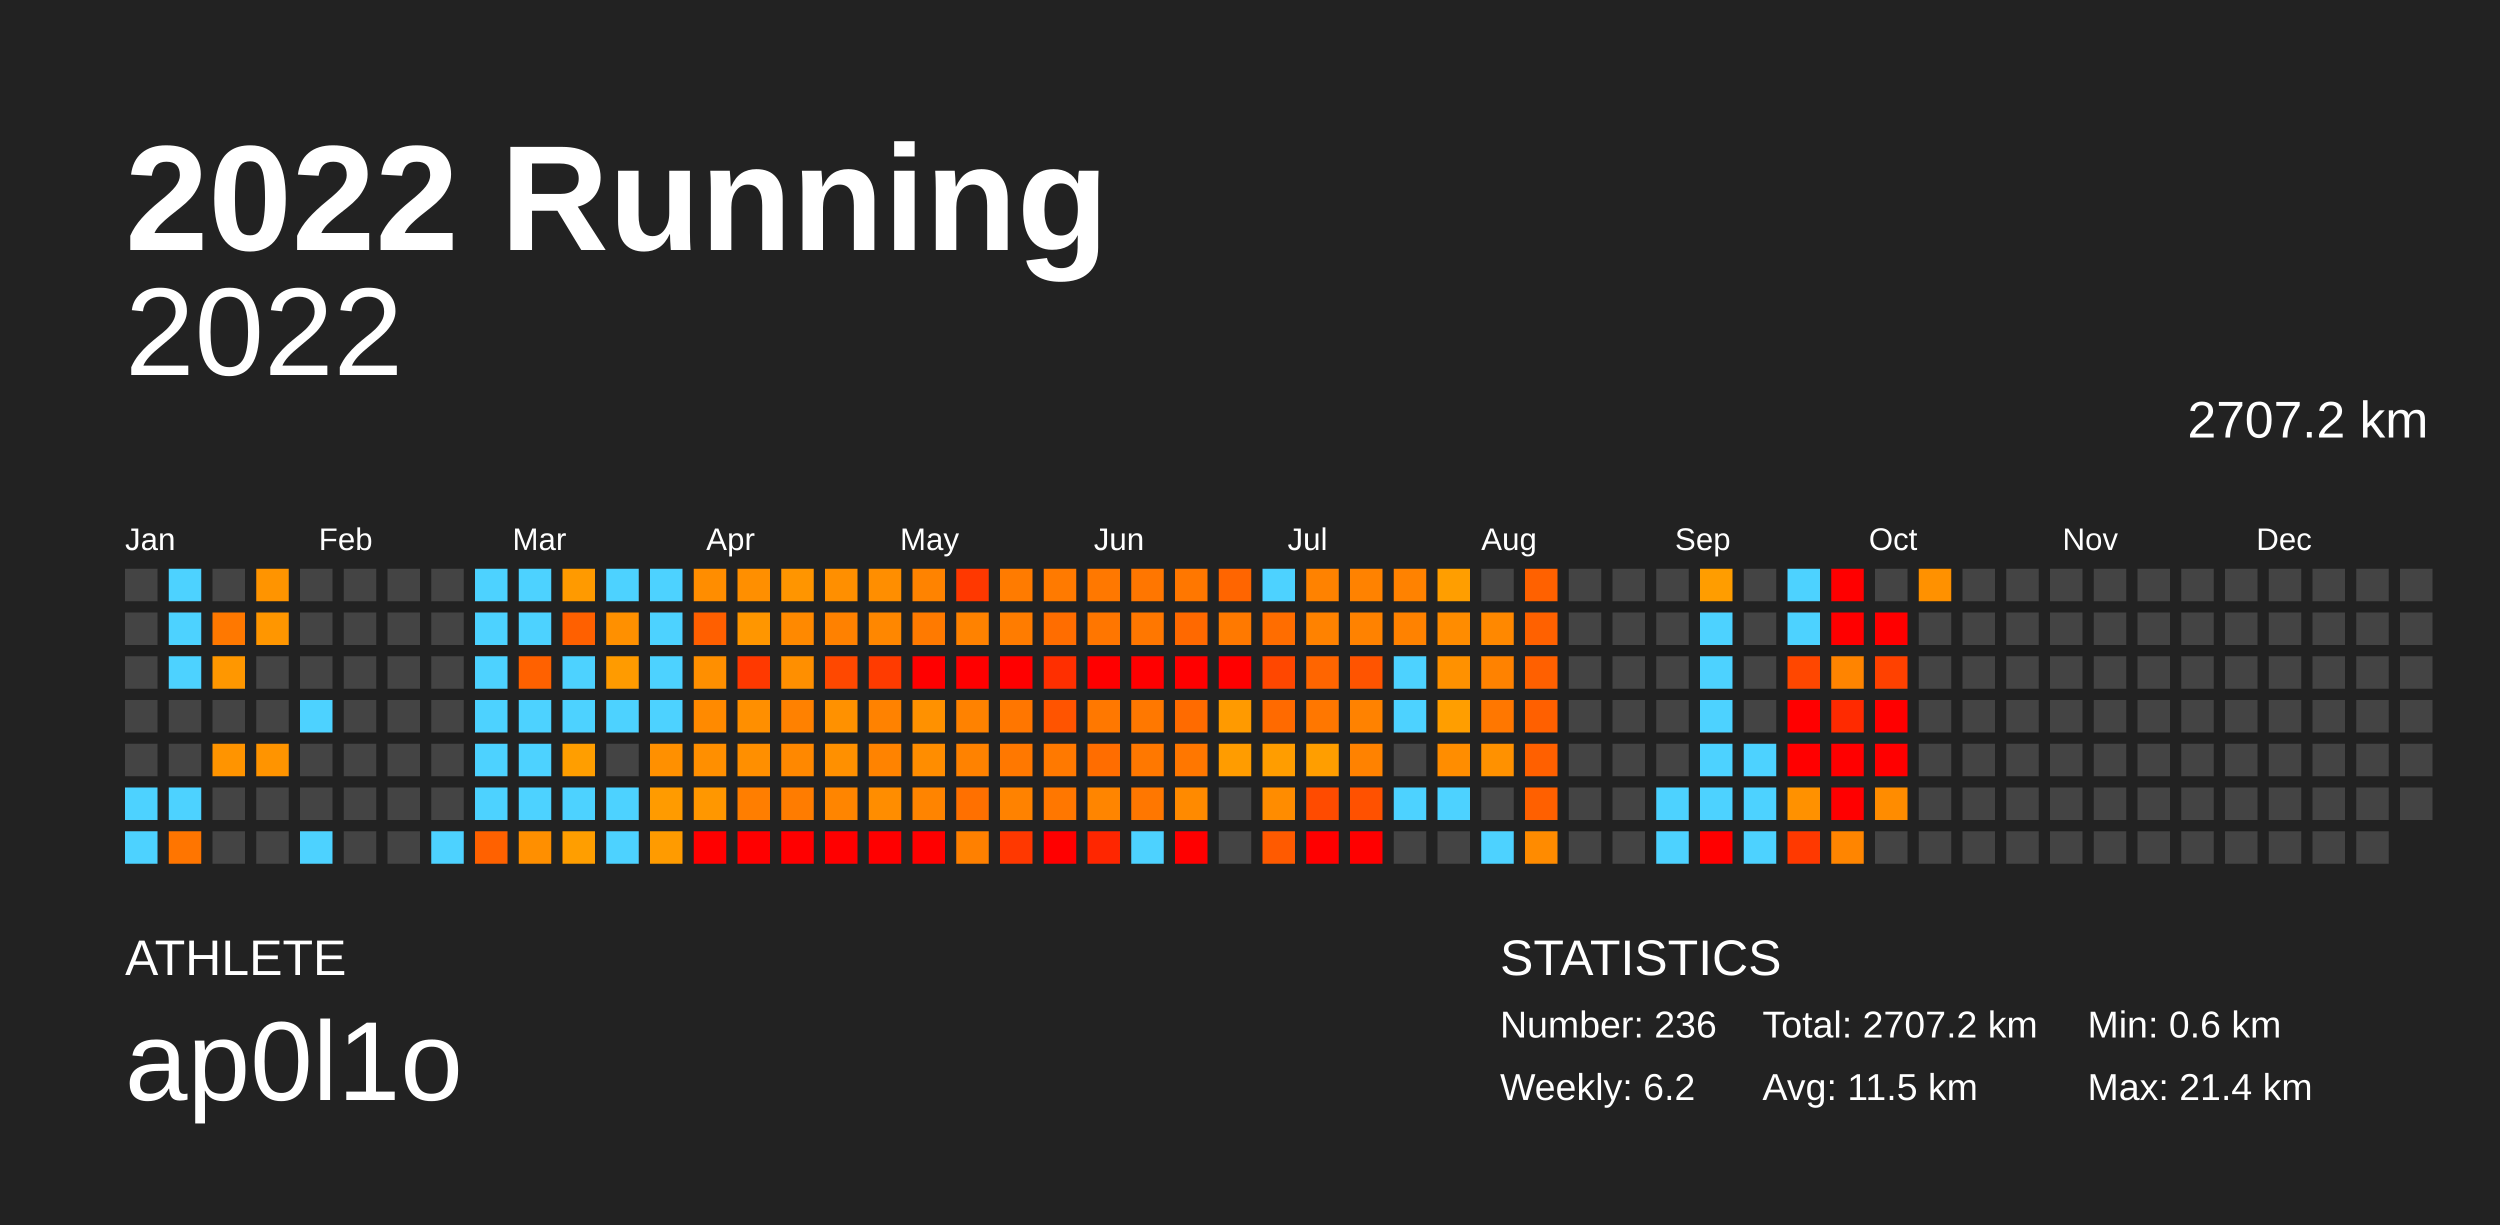
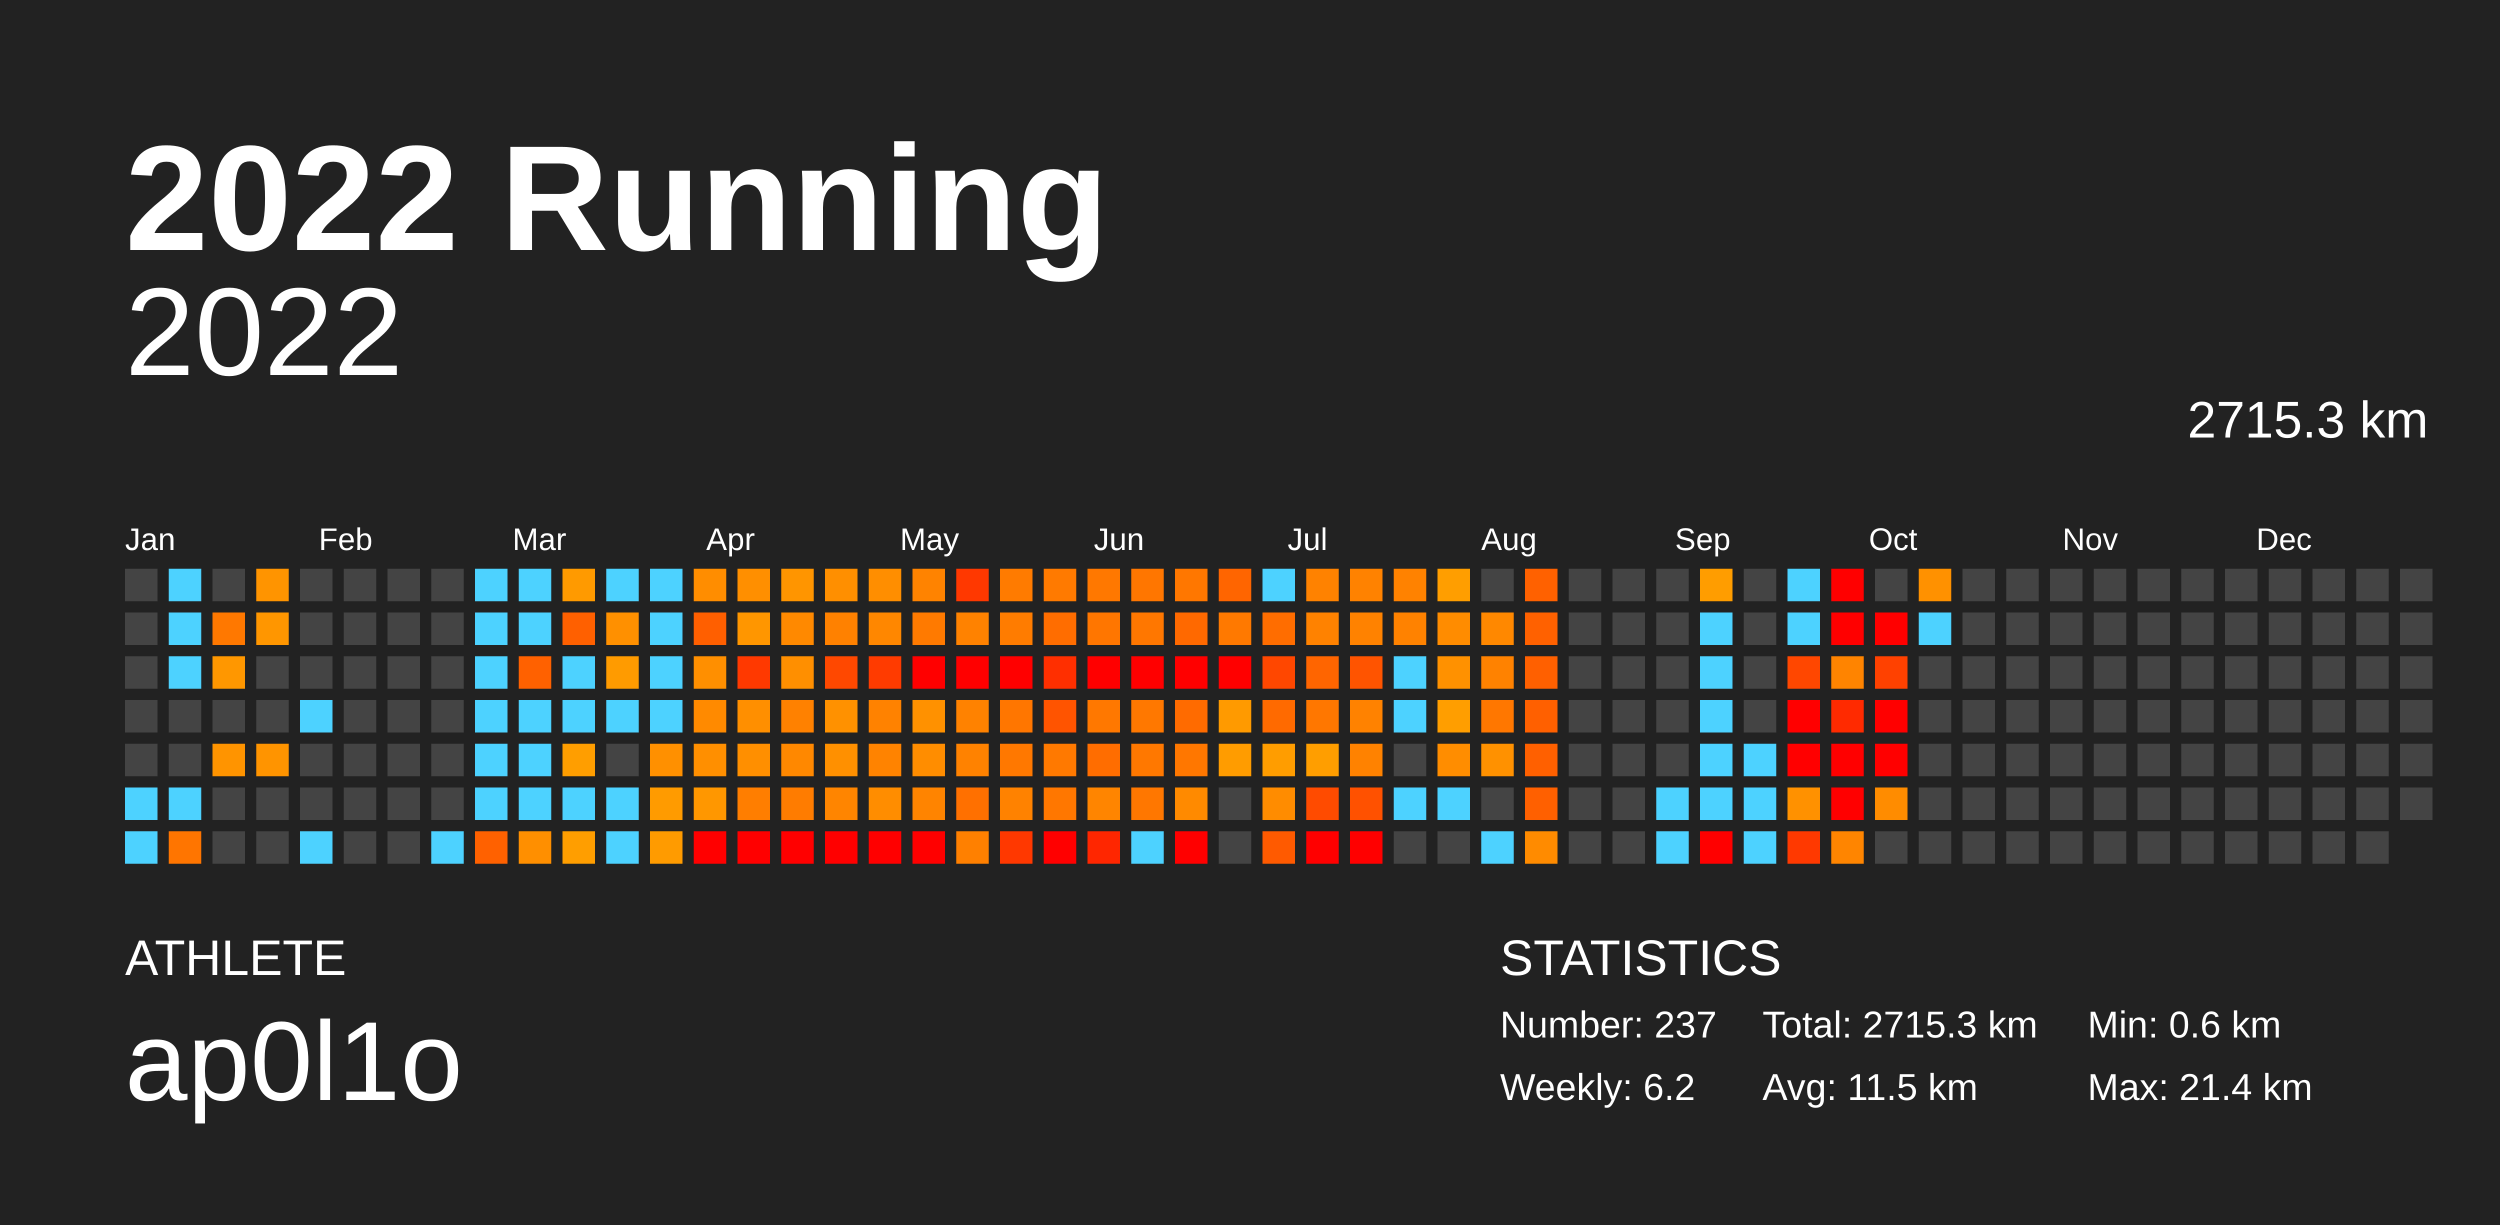
<svg xmlns="http://www.w3.org/2000/svg" baseProfile="full" height="98mm" version="1.1" viewBox="0,0,200,98" width="200mm">
  <defs />
  <rect fill="#222222" height="98" width="200" x="0" y="0" />
  <text fill="#FFFFFF" style="font-size:12px; font-family:Arial; font-weight:bold;" x="10" y="20">2022 Running</text>
  <text fill="#FFFFFF" style="font-size:4px; font-family:Arial" x="10" y="78">ATHLETE</text>
  <text fill="#FFFFFF" style="font-size:9px; font-family:Arial" x="10" y="88">ap0l1o</text>
  <text fill="#FFFFFF" style="font-size:4px; font-family:Arial" x="120" y="78">STATISTICS</text>
-   <text fill="#FFFFFF" style="font-size:3px; font-family:Arial" x="120" y="83">Number: 236</text>
+   <text fill="#FFFFFF" style="font-size:3px; font-family:Arial" x="120" y="83">Number: 237</text>
  <text fill="#FFFFFF" style="font-size:3px; font-family:Arial" x="120" y="88">Weekly: 6.2</text>
-   <text fill="#FFFFFF" style="font-size:3px; font-family:Arial" x="141" y="83">Total: 2707.2 km</text>
+   <text fill="#FFFFFF" style="font-size:3px; font-family:Arial" x="141" y="83">Total: 2715.3 km</text>
  <text fill="#FFFFFF" style="font-size:3px; font-family:Arial" x="141" y="88">Avg: 11.5 km</text>
  <text fill="#FFFFFF" style="font-size:3px; font-family:Arial" x="167" y="83">Min: 0.6 km</text>
  <text fill="#FFFFFF" style="font-size:3px; font-family:Arial" x="167" y="88">Max: 21.4 km</text>
  <text alignment-baseline="hanging" fill="#FFFFFF" style="font-size:10.0px; font-family:Arial;" x="10" y="30">2022</text>
-   <text alignment-baseline="hanging" fill="#FFFFFF" style="font-size:4.125px; font-family:Arial;" x="175" y="35">2707.2 km</text>
+   <text alignment-baseline="hanging" fill="#FFFFFF" style="font-size:4.125px; font-family:Arial;" x="175" y="35">2715.3 km</text>
  <text fill="#FFFFFF" style="font-size:2.5px; font-family:Arial" x="10.0" y="44">Jan</text>
  <text fill="#FFFFFF" style="font-size:2.5px; font-family:Arial" x="25.5" y="44">Feb</text>
  <text fill="#FFFFFF" style="font-size:2.5px; font-family:Arial" x="41.0" y="44">Mar</text>
  <text fill="#FFFFFF" style="font-size:2.5px; font-family:Arial" x="56.5" y="44">Apr</text>
  <text fill="#FFFFFF" style="font-size:2.5px; font-family:Arial" x="72.0" y="44">May</text>
  <text fill="#FFFFFF" style="font-size:2.5px; font-family:Arial" x="87.5" y="44">Jun</text>
  <text fill="#FFFFFF" style="font-size:2.5px; font-family:Arial" x="103.0" y="44">Jul</text>
  <text fill="#FFFFFF" style="font-size:2.5px; font-family:Arial" x="118.5" y="44">Aug</text>
  <text fill="#FFFFFF" style="font-size:2.5px; font-family:Arial" x="134.0" y="44">Sep</text>
  <text fill="#FFFFFF" style="font-size:2.5px; font-family:Arial" x="149.5" y="44">Oct</text>
  <text fill="#FFFFFF" style="font-size:2.5px; font-family:Arial" x="165.0" y="44">Nov</text>
  <text fill="#FFFFFF" style="font-size:2.5px; font-family:Arial" x="180.5" y="44">Dec</text>
  <rect fill="#444444" height="2.6" width="2.6" x="10.0" y="45.5" />
  <rect fill="#444444" height="2.6" width="2.6" x="10.0" y="49.0" />
  <rect fill="#444444" height="2.6" width="2.6" x="10.0" y="52.5" />
  <rect fill="#444444" height="2.6" width="2.6" x="10.0" y="56.0" />
  <rect fill="#444444" height="2.6" width="2.6" x="10.0" y="59.5" />
  <rect fill="#4dd2ff" height="2.6" width="2.6" x="10.0" y="63.0" />
  <rect fill="#4dd2ff" height="2.6" width="2.6" x="10.0" y="66.5" />
  <rect fill="#4dd2ff" height="2.6" width="2.6" x="13.5" y="45.5" />
  <rect fill="#4dd2ff" height="2.6" width="2.6" x="13.5" y="49.0" />
  <rect fill="#4dd2ff" height="2.6" width="2.6" x="13.5" y="52.5" />
  <rect fill="#444444" height="2.6" width="2.6" x="13.5" y="56.0" />
  <rect fill="#444444" height="2.6" width="2.6" x="13.5" y="59.5" />
  <rect fill="#4dd2ff" height="2.6" width="2.6" x="13.5" y="63.0" />
  <rect fill="#ff7500" height="2.6" width="2.6" x="13.5" y="66.5" />
  <rect fill="#444444" height="2.6" width="2.6" x="17.0" y="45.5" />
  <rect fill="#ff7800" height="2.6" width="2.6" x="17.0" y="49.0" />
  <rect fill="#ff9700" height="2.6" width="2.6" x="17.0" y="52.5" />
  <rect fill="#444444" height="2.6" width="2.6" x="17.0" y="56.0" />
  <rect fill="#ff9400" height="2.6" width="2.6" x="17.0" y="59.5" />
  <rect fill="#444444" height="2.6" width="2.6" x="17.0" y="63.0" />
  <rect fill="#444444" height="2.6" width="2.6" x="17.0" y="66.5" />
  <rect fill="#ff9400" height="2.6" width="2.6" x="20.5" y="45.5" />
  <rect fill="#ff9600" height="2.6" width="2.6" x="20.5" y="49.0" />
  <rect fill="#444444" height="2.6" width="2.6" x="20.5" y="52.5" />
  <rect fill="#444444" height="2.6" width="2.6" x="20.5" y="56.0" />
  <rect fill="#ff9400" height="2.6" width="2.6" x="20.5" y="59.5" />
  <rect fill="#444444" height="2.6" width="2.6" x="20.5" y="63.0" />
  <rect fill="#444444" height="2.6" width="2.6" x="20.5" y="66.5" />
  <rect fill="#444444" height="2.6" width="2.6" x="24.0" y="45.5" />
  <rect fill="#444444" height="2.6" width="2.6" x="24.0" y="49.0" />
  <rect fill="#444444" height="2.6" width="2.6" x="24.0" y="52.5" />
  <rect fill="#4dd2ff" height="2.6" width="2.6" x="24.0" y="56.0" />
  <rect fill="#444444" height="2.6" width="2.6" x="24.0" y="59.5" />
  <rect fill="#444444" height="2.6" width="2.6" x="24.0" y="63.0" />
  <rect fill="#4dd2ff" height="2.6" width="2.6" x="24.0" y="66.5" />
  <rect fill="#444444" height="2.6" width="2.6" x="27.5" y="45.5" />
  <rect fill="#444444" height="2.6" width="2.6" x="27.5" y="49.0" />
  <rect fill="#444444" height="2.6" width="2.6" x="27.5" y="52.5" />
  <rect fill="#444444" height="2.6" width="2.6" x="27.5" y="56.0" />
  <rect fill="#444444" height="2.6" width="2.6" x="27.5" y="59.5" />
  <rect fill="#444444" height="2.6" width="2.6" x="27.5" y="63.0" />
  <rect fill="#444444" height="2.6" width="2.6" x="27.5" y="66.5" />
  <rect fill="#444444" height="2.6" width="2.6" x="31.0" y="45.5" />
  <rect fill="#444444" height="2.6" width="2.6" x="31.0" y="49.0" />
  <rect fill="#444444" height="2.6" width="2.6" x="31.0" y="52.5" />
  <rect fill="#444444" height="2.6" width="2.6" x="31.0" y="56.0" />
  <rect fill="#444444" height="2.6" width="2.6" x="31.0" y="59.5" />
  <rect fill="#444444" height="2.6" width="2.6" x="31.0" y="63.0" />
  <rect fill="#444444" height="2.6" width="2.6" x="31.0" y="66.5" />
  <rect fill="#444444" height="2.6" width="2.6" x="34.5" y="45.5" />
  <rect fill="#444444" height="2.6" width="2.6" x="34.5" y="49.0" />
  <rect fill="#444444" height="2.6" width="2.6" x="34.5" y="52.5" />
  <rect fill="#444444" height="2.6" width="2.6" x="34.5" y="56.0" />
  <rect fill="#444444" height="2.6" width="2.6" x="34.5" y="59.5" />
  <rect fill="#444444" height="2.6" width="2.6" x="34.5" y="63.0" />
  <rect fill="#4dd2ff" height="2.6" width="2.6" x="34.5" y="66.5" />
  <rect fill="#4dd2ff" height="2.6" width="2.6" x="38.0" y="45.5" />
  <rect fill="#4dd2ff" height="2.6" width="2.6" x="38.0" y="49.0" />
  <rect fill="#4dd2ff" height="2.6" width="2.6" x="38.0" y="52.5" />
  <rect fill="#4dd2ff" height="2.6" width="2.6" x="38.0" y="56.0" />
  <rect fill="#4dd2ff" height="2.6" width="2.6" x="38.0" y="59.5" />
  <rect fill="#4dd2ff" height="2.6" width="2.6" x="38.0" y="63.0" />
  <rect fill="#ff6100" height="2.6" width="2.6" x="38.0" y="66.5" />
  <rect fill="#4dd2ff" height="2.6" width="2.6" x="41.5" y="45.5" />
  <rect fill="#4dd2ff" height="2.6" width="2.6" x="41.5" y="49.0" />
  <rect fill="#ff6100" height="2.6" width="2.6" x="41.5" y="52.5" />
  <rect fill="#4dd2ff" height="2.6" width="2.6" x="41.5" y="56.0" />
  <rect fill="#4dd2ff" height="2.6" width="2.6" x="41.5" y="59.5" />
  <rect fill="#4dd2ff" height="2.6" width="2.6" x="41.5" y="63.0" />
  <rect fill="#ff8f00" height="2.6" width="2.6" x="41.5" y="66.5" />
  <rect fill="#ff9a00" height="2.6" width="2.6" x="45.0" y="45.5" />
  <rect fill="#ff6000" height="2.6" width="2.6" x="45.0" y="49.0" />
  <rect fill="#4dd2ff" height="2.6" width="2.6" x="45.0" y="52.5" />
  <rect fill="#4dd2ff" height="2.6" width="2.6" x="45.0" y="56.0" />
  <rect fill="#ff9e00" height="2.6" width="2.6" x="45.0" y="59.5" />
  <rect fill="#4dd2ff" height="2.6" width="2.6" x="45.0" y="63.0" />
  <rect fill="#ff9e00" height="2.6" width="2.6" x="45.0" y="66.5" />
  <rect fill="#4dd2ff" height="2.6" width="2.6" x="48.5" y="45.5" />
  <rect fill="#ff9000" height="2.6" width="2.6" x="48.5" y="49.0" />
  <rect fill="#ff9b00" height="2.6" width="2.6" x="48.5" y="52.5" />
  <rect fill="#4dd2ff" height="2.6" width="2.6" x="48.5" y="56.0" />
  <rect fill="#444444" height="2.6" width="2.6" x="48.5" y="59.5" />
  <rect fill="#4dd2ff" height="2.6" width="2.6" x="48.5" y="63.0" />
  <rect fill="#4dd2ff" height="2.6" width="2.6" x="48.5" y="66.5" />
  <rect fill="#4dd2ff" height="2.6" width="2.6" x="52.0" y="45.5" />
  <rect fill="#4dd2ff" height="2.6" width="2.6" x="52.0" y="49.0" />
  <rect fill="#4dd2ff" height="2.6" width="2.6" x="52.0" y="52.5" />
  <rect fill="#4dd2ff" height="2.6" width="2.6" x="52.0" y="56.0" />
  <rect fill="#ff9000" height="2.6" width="2.6" x="52.0" y="59.5" />
  <rect fill="#ff9b00" height="2.6" width="2.6" x="52.0" y="63.0" />
  <rect fill="#ff9b00" height="2.6" width="2.6" x="52.0" y="66.5" />
  <rect fill="#ff8d00" height="2.6" width="2.6" x="55.5" y="45.5" />
  <rect fill="#ff5f00" height="2.6" width="2.6" x="55.5" y="49.0" />
  <rect fill="#ff8f00" height="2.6" width="2.6" x="55.5" y="52.5" />
  <rect fill="#ff8a00" height="2.6" width="2.6" x="55.5" y="56.0" />
  <rect fill="#ff8f00" height="2.6" width="2.6" x="55.5" y="59.5" />
  <rect fill="#ff9700" height="2.6" width="2.6" x="55.5" y="63.0" />
  <rect fill="red" height="2.6" width="2.6" x="55.5" y="66.5" />
  <rect fill="#ff8f00" height="2.6" width="2.6" x="59.0" y="45.5" />
  <rect fill="#ff9600" height="2.6" width="2.6" x="59.0" y="49.0" />
  <rect fill="#ff3900" height="2.6" width="2.6" x="59.0" y="52.5" />
  <rect fill="#ff8f00" height="2.6" width="2.6" x="59.0" y="56.0" />
  <rect fill="#ff8f00" height="2.6" width="2.6" x="59.0" y="59.5" />
  <rect fill="#ff7e00" height="2.6" width="2.6" x="59.0" y="63.0" />
  <rect fill="red" height="2.6" width="2.6" x="59.0" y="66.5" />
  <rect fill="#ff9500" height="2.6" width="2.6" x="62.5" y="45.5" />
  <rect fill="#ff8900" height="2.6" width="2.6" x="62.5" y="49.0" />
  <rect fill="#ff8f00" height="2.6" width="2.6" x="62.5" y="52.5" />
  <rect fill="#ff8100" height="2.6" width="2.6" x="62.5" y="56.0" />
  <rect fill="#ff8800" height="2.6" width="2.6" x="62.5" y="59.5" />
  <rect fill="#ff7c00" height="2.6" width="2.6" x="62.5" y="63.0" />
  <rect fill="red" height="2.6" width="2.6" x="62.5" y="66.5" />
  <rect fill="#ff8f00" height="2.6" width="2.6" x="66.0" y="45.5" />
  <rect fill="#ff8100" height="2.6" width="2.6" x="66.0" y="49.0" />
  <rect fill="#ff4800" height="2.6" width="2.6" x="66.0" y="52.5" />
  <rect fill="#ff9100" height="2.6" width="2.6" x="66.0" y="56.0" />
  <rect fill="#ff9000" height="2.6" width="2.6" x="66.0" y="59.5" />
  <rect fill="#ff8500" height="2.6" width="2.6" x="66.0" y="63.0" />
  <rect fill="red" height="2.6" width="2.6" x="66.0" y="66.5" />
  <rect fill="#ff8e00" height="2.6" width="2.6" x="69.5" y="45.5" />
  <rect fill="#ff8700" height="2.6" width="2.6" x="69.5" y="49.0" />
  <rect fill="#ff3b00" height="2.6" width="2.6" x="69.5" y="52.5" />
  <rect fill="#ff8200" height="2.6" width="2.6" x="69.5" y="56.0" />
  <rect fill="#ff8300" height="2.6" width="2.6" x="69.5" y="59.5" />
  <rect fill="#ff8d00" height="2.6" width="2.6" x="69.5" y="63.0" />
  <rect fill="red" height="2.6" width="2.6" x="69.5" y="66.5" />
  <rect fill="#ff8300" height="2.6" width="2.6" x="73.0" y="45.5" />
  <rect fill="#ff7a00" height="2.6" width="2.6" x="73.0" y="49.0" />
  <rect fill="red" height="2.6" width="2.6" x="73.0" y="52.5" />
  <rect fill="#ff9100" height="2.6" width="2.6" x="73.0" y="56.0" />
  <rect fill="#ff8d00" height="2.6" width="2.6" x="73.0" y="59.5" />
  <rect fill="#ff8400" height="2.6" width="2.6" x="73.0" y="63.0" />
  <rect fill="red" height="2.6" width="2.6" x="73.0" y="66.5" />
  <rect fill="#ff3800" height="2.6" width="2.6" x="76.5" y="45.5" />
  <rect fill="#ff8200" height="2.6" width="2.6" x="76.5" y="49.0" />
  <rect fill="red" height="2.6" width="2.6" x="76.5" y="52.5" />
  <rect fill="#ff8200" height="2.6" width="2.6" x="76.5" y="56.0" />
  <rect fill="#ff8200" height="2.6" width="2.6" x="76.5" y="59.5" />
  <rect fill="#ff7000" height="2.6" width="2.6" x="76.5" y="63.0" />
  <rect fill="#ff8000" height="2.6" width="2.6" x="76.5" y="66.5" />
  <rect fill="#ff7b00" height="2.6" width="2.6" x="80.0" y="45.5" />
  <rect fill="#ff7c00" height="2.6" width="2.6" x="80.0" y="49.0" />
  <rect fill="red" height="2.6" width="2.6" x="80.0" y="52.5" />
  <rect fill="#ff7600" height="2.6" width="2.6" x="80.0" y="56.0" />
  <rect fill="#ff7800" height="2.6" width="2.6" x="80.0" y="59.5" />
  <rect fill="#ff8200" height="2.6" width="2.6" x="80.0" y="63.0" />
  <rect fill="#ff3800" height="2.6" width="2.6" x="80.0" y="66.5" />
  <rect fill="#ff7a00" height="2.6" width="2.6" x="83.5" y="45.5" />
  <rect fill="#ff6d00" height="2.6" width="2.6" x="83.5" y="49.0" />
  <rect fill="#ff2f00" height="2.6" width="2.6" x="83.5" y="52.5" />
  <rect fill="#ff5400" height="2.6" width="2.6" x="83.5" y="56.0" />
  <rect fill="#ff7900" height="2.6" width="2.6" x="83.5" y="59.5" />
  <rect fill="#ff7700" height="2.6" width="2.6" x="83.5" y="63.0" />
  <rect fill="red" height="2.6" width="2.6" x="83.5" y="66.5" />
  <rect fill="#ff7800" height="2.6" width="2.6" x="87.0" y="45.5" />
  <rect fill="#ff7600" height="2.6" width="2.6" x="87.0" y="49.0" />
  <rect fill="red" height="2.6" width="2.6" x="87.0" y="52.5" />
  <rect fill="#ff7800" height="2.6" width="2.6" x="87.0" y="56.0" />
  <rect fill="#ff6d00" height="2.6" width="2.6" x="87.0" y="59.5" />
  <rect fill="#ff8500" height="2.6" width="2.6" x="87.0" y="63.0" />
  <rect fill="#ff2600" height="2.6" width="2.6" x="87.0" y="66.5" />
  <rect fill="#ff7600" height="2.6" width="2.6" x="90.5" y="45.5" />
  <rect fill="#ff7700" height="2.6" width="2.6" x="90.5" y="49.0" />
  <rect fill="red" height="2.6" width="2.6" x="90.5" y="52.5" />
  <rect fill="#ff7800" height="2.6" width="2.6" x="90.5" y="56.0" />
  <rect fill="#ff7800" height="2.6" width="2.6" x="90.5" y="59.5" />
  <rect fill="#ff7700" height="2.6" width="2.6" x="90.5" y="63.0" />
  <rect fill="#4dd2ff" height="2.6" width="2.6" x="90.5" y="66.5" />
  <rect fill="#ff7700" height="2.6" width="2.6" x="94.0" y="45.5" />
  <rect fill="#ff6900" height="2.6" width="2.6" x="94.0" y="49.0" />
  <rect fill="red" height="2.6" width="2.6" x="94.0" y="52.5" />
  <rect fill="#ff6b00" height="2.6" width="2.6" x="94.0" y="56.0" />
  <rect fill="#ff7700" height="2.6" width="2.6" x="94.0" y="59.5" />
  <rect fill="#ff8a00" height="2.6" width="2.6" x="94.0" y="63.0" />
  <rect fill="red" height="2.6" width="2.6" x="94.0" y="66.5" />
  <rect fill="#ff6500" height="2.6" width="2.6" x="97.5" y="45.5" />
  <rect fill="#ff7900" height="2.6" width="2.6" x="97.5" y="49.0" />
  <rect fill="red" height="2.6" width="2.6" x="97.5" y="52.5" />
  <rect fill="#ff9a00" height="2.6" width="2.6" x="97.5" y="56.0" />
  <rect fill="#ff9c00" height="2.6" width="2.6" x="97.5" y="59.5" />
  <rect fill="#444444" height="2.6" width="2.6" x="97.5" y="63.0" />
  <rect fill="#444444" height="2.6" width="2.6" x="97.5" y="66.5" />
  <rect fill="#4dd2ff" height="2.6" width="2.6" x="101.0" y="45.5" />
  <rect fill="#ff6d00" height="2.6" width="2.6" x="101.0" y="49.0" />
  <rect fill="#ff4700" height="2.6" width="2.6" x="101.0" y="52.5" />
  <rect fill="#ff6a00" height="2.6" width="2.6" x="101.0" y="56.0" />
  <rect fill="#ff9d00" height="2.6" width="2.6" x="101.0" y="59.5" />
  <rect fill="#ff8c00" height="2.6" width="2.6" x="101.0" y="63.0" />
  <rect fill="#ff5a00" height="2.6" width="2.6" x="101.0" y="66.5" />
  <rect fill="#ff8200" height="2.6" width="2.6" x="104.5" y="45.5" />
  <rect fill="#ff8200" height="2.6" width="2.6" x="104.5" y="49.0" />
  <rect fill="#ff6500" height="2.6" width="2.6" x="104.5" y="52.5" />
  <rect fill="#ff7700" height="2.6" width="2.6" x="104.5" y="56.0" />
  <rect fill="#ff9e00" height="2.6" width="2.6" x="104.5" y="59.5" />
  <rect fill="#ff4b00" height="2.6" width="2.6" x="104.5" y="63.0" />
  <rect fill="red" height="2.6" width="2.6" x="104.5" y="66.5" />
  <rect fill="#ff8200" height="2.6" width="2.6" x="108.0" y="45.5" />
  <rect fill="#ff8200" height="2.6" width="2.6" x="108.0" y="49.0" />
  <rect fill="#ff5400" height="2.6" width="2.6" x="108.0" y="52.5" />
  <rect fill="#ff8200" height="2.6" width="2.6" x="108.0" y="56.0" />
  <rect fill="#ff8200" height="2.6" width="2.6" x="108.0" y="59.5" />
  <rect fill="#ff5100" height="2.6" width="2.6" x="108.0" y="63.0" />
  <rect fill="red" height="2.6" width="2.6" x="108.0" y="66.5" />
  <rect fill="#ff8200" height="2.6" width="2.6" x="111.5" y="45.5" />
  <rect fill="#ff8200" height="2.6" width="2.6" x="111.5" y="49.0" />
  <rect fill="#4dd2ff" height="2.6" width="2.6" x="111.5" y="52.5" />
  <rect fill="#4dd2ff" height="2.6" width="2.6" x="111.5" y="56.0" />
  <rect fill="#444444" height="2.6" width="2.6" x="111.5" y="59.5" />
  <rect fill="#4dd2ff" height="2.6" width="2.6" x="111.5" y="63.0" />
  <rect fill="#444444" height="2.6" width="2.6" x="111.5" y="66.5" />
  <rect fill="#ff9e00" height="2.6" width="2.6" x="115.0" y="45.5" />
  <rect fill="#ff8c00" height="2.6" width="2.6" x="115.0" y="49.0" />
  <rect fill="#ff9100" height="2.6" width="2.6" x="115.0" y="52.5" />
  <rect fill="#ff9e00" height="2.6" width="2.6" x="115.0" y="56.0" />
  <rect fill="#ff8d00" height="2.6" width="2.6" x="115.0" y="59.5" />
  <rect fill="#4dd2ff" height="2.6" width="2.6" x="115.0" y="63.0" />
  <rect fill="#444444" height="2.6" width="2.6" x="115.0" y="66.5" />
  <rect fill="#444444" height="2.6" width="2.6" x="118.5" y="45.5" />
  <rect fill="#ff8800" height="2.6" width="2.6" x="118.5" y="49.0" />
  <rect fill="#ff8200" height="2.6" width="2.6" x="118.5" y="52.5" />
  <rect fill="#ff7700" height="2.6" width="2.6" x="118.5" y="56.0" />
  <rect fill="#ff9100" height="2.6" width="2.6" x="118.5" y="59.5" />
  <rect fill="#444444" height="2.6" width="2.6" x="118.5" y="63.0" />
  <rect fill="#4dd2ff" height="2.6" width="2.6" x="118.5" y="66.5" />
  <rect fill="#ff6100" height="2.6" width="2.6" x="122.0" y="45.5" />
  <rect fill="#ff6100" height="2.6" width="2.6" x="122.0" y="49.0" />
  <rect fill="#ff6000" height="2.6" width="2.6" x="122.0" y="52.5" />
  <rect fill="#ff6000" height="2.6" width="2.6" x="122.0" y="56.0" />
  <rect fill="#ff6000" height="2.6" width="2.6" x="122.0" y="59.5" />
  <rect fill="#ff6000" height="2.6" width="2.6" x="122.0" y="63.0" />
  <rect fill="#ff8b00" height="2.6" width="2.6" x="122.0" y="66.5" />
  <rect fill="#444444" height="2.6" width="2.6" x="125.5" y="45.5" />
  <rect fill="#444444" height="2.6" width="2.6" x="125.5" y="49.0" />
  <rect fill="#444444" height="2.6" width="2.6" x="125.5" y="52.5" />
  <rect fill="#444444" height="2.6" width="2.6" x="125.5" y="56.0" />
  <rect fill="#444444" height="2.6" width="2.6" x="125.5" y="59.5" />
  <rect fill="#444444" height="2.6" width="2.6" x="125.5" y="63.0" />
  <rect fill="#444444" height="2.6" width="2.6" x="125.5" y="66.5" />
  <rect fill="#444444" height="2.6" width="2.6" x="129.0" y="45.5" />
  <rect fill="#444444" height="2.6" width="2.6" x="129.0" y="49.0" />
  <rect fill="#444444" height="2.6" width="2.6" x="129.0" y="52.5" />
  <rect fill="#444444" height="2.6" width="2.6" x="129.0" y="56.0" />
  <rect fill="#444444" height="2.6" width="2.6" x="129.0" y="59.5" />
  <rect fill="#444444" height="2.6" width="2.6" x="129.0" y="63.0" />
  <rect fill="#444444" height="2.6" width="2.6" x="129.0" y="66.5" />
  <rect fill="#444444" height="2.6" width="2.6" x="132.5" y="45.5" />
  <rect fill="#444444" height="2.6" width="2.6" x="132.5" y="49.0" />
  <rect fill="#444444" height="2.6" width="2.6" x="132.5" y="52.5" />
  <rect fill="#444444" height="2.6" width="2.6" x="132.5" y="56.0" />
  <rect fill="#444444" height="2.6" width="2.6" x="132.5" y="59.5" />
  <rect fill="#4dd2ff" height="2.6" width="2.6" x="132.5" y="63.0" />
  <rect fill="#4dd2ff" height="2.6" width="2.6" x="132.5" y="66.5" />
  <rect fill="#ff9d00" height="2.6" width="2.6" x="136.0" y="45.5" />
  <rect fill="#4dd2ff" height="2.6" width="2.6" x="136.0" y="49.0" />
  <rect fill="#4dd2ff" height="2.6" width="2.6" x="136.0" y="52.5" />
  <rect fill="#4dd2ff" height="2.6" width="2.6" x="136.0" y="56.0" />
  <rect fill="#4dd2ff" height="2.6" width="2.6" x="136.0" y="59.5" />
  <rect fill="#4dd2ff" height="2.6" width="2.6" x="136.0" y="63.0" />
  <rect fill="red" height="2.6" width="2.6" x="136.0" y="66.5" />
  <rect fill="#444444" height="2.6" width="2.6" x="139.5" y="45.5" />
  <rect fill="#444444" height="2.6" width="2.6" x="139.5" y="49.0" />
  <rect fill="#444444" height="2.6" width="2.6" x="139.5" y="52.5" />
  <rect fill="#444444" height="2.6" width="2.6" x="139.5" y="56.0" />
  <rect fill="#4dd2ff" height="2.6" width="2.6" x="139.5" y="59.5" />
  <rect fill="#4dd2ff" height="2.6" width="2.6" x="139.5" y="63.0" />
  <rect fill="#4dd2ff" height="2.6" width="2.6" x="139.5" y="66.5" />
  <rect fill="#4dd2ff" height="2.6" width="2.6" x="143.0" y="45.5" />
  <rect fill="#4dd2ff" height="2.6" width="2.6" x="143.0" y="49.0" />
  <rect fill="#ff4700" height="2.6" width="2.6" x="143.0" y="52.5" />
  <rect fill="red" height="2.6" width="2.6" x="143.0" y="56.0" />
  <rect fill="red" height="2.6" width="2.6" x="143.0" y="59.5" />
  <rect fill="#ff9100" height="2.6" width="2.6" x="143.0" y="63.0" />
  <rect fill="#ff3900" height="2.6" width="2.6" x="143.0" y="66.5" />
  <rect fill="red" height="2.6" width="2.6" x="146.5" y="45.5" />
  <rect fill="red" height="2.6" width="2.6" x="146.5" y="49.0" />
  <rect fill="#ff8400" height="2.6" width="2.6" x="146.5" y="52.5" />
  <rect fill="#ff2a00" height="2.6" width="2.6" x="146.5" y="56.0" />
  <rect fill="red" height="2.6" width="2.6" x="146.5" y="59.5" />
  <rect fill="red" height="2.6" width="2.6" x="146.5" y="63.0" />
  <rect fill="#ff8500" height="2.6" width="2.6" x="146.5" y="66.5" />
  <rect fill="#444444" height="2.6" width="2.6" x="150.0" y="45.5" />
  <rect fill="red" height="2.6" width="2.6" x="150.0" y="49.0" />
  <rect fill="#ff4100" height="2.6" width="2.6" x="150.0" y="52.5" />
  <rect fill="red" height="2.6" width="2.6" x="150.0" y="56.0" />
  <rect fill="red" height="2.6" width="2.6" x="150.0" y="59.5" />
  <rect fill="#ff8c00" height="2.6" width="2.6" x="150.0" y="63.0" />
  <rect fill="#444444" height="2.6" width="2.6" x="150.0" y="66.5" />
  <rect fill="#ff9100" height="2.6" width="2.6" x="153.5" y="45.5" />
-   <rect fill="#444444" height="2.6" width="2.6" x="153.5" y="49.0" />
+   <rect fill="#4dd2ff" height="2.6" width="2.6" x="153.5" y="49.0" />
  <rect fill="#444444" height="2.6" width="2.6" x="153.5" y="52.5" />
  <rect fill="#444444" height="2.6" width="2.6" x="153.5" y="56.0" />
  <rect fill="#444444" height="2.6" width="2.6" x="153.5" y="59.5" />
  <rect fill="#444444" height="2.6" width="2.6" x="153.5" y="63.0" />
  <rect fill="#444444" height="2.6" width="2.6" x="153.5" y="66.5" />
  <rect fill="#444444" height="2.6" width="2.6" x="157.0" y="45.5" />
  <rect fill="#444444" height="2.6" width="2.6" x="157.0" y="49.0" />
  <rect fill="#444444" height="2.6" width="2.6" x="157.0" y="52.5" />
  <rect fill="#444444" height="2.6" width="2.6" x="157.0" y="56.0" />
  <rect fill="#444444" height="2.6" width="2.6" x="157.0" y="59.5" />
  <rect fill="#444444" height="2.6" width="2.6" x="157.0" y="63.0" />
  <rect fill="#444444" height="2.6" width="2.6" x="157.0" y="66.5" />
  <rect fill="#444444" height="2.6" width="2.6" x="160.5" y="45.5" />
  <rect fill="#444444" height="2.6" width="2.6" x="160.5" y="49.0" />
  <rect fill="#444444" height="2.6" width="2.6" x="160.5" y="52.5" />
  <rect fill="#444444" height="2.6" width="2.6" x="160.5" y="56.0" />
  <rect fill="#444444" height="2.6" width="2.6" x="160.5" y="59.5" />
  <rect fill="#444444" height="2.6" width="2.6" x="160.5" y="63.0" />
  <rect fill="#444444" height="2.6" width="2.6" x="160.5" y="66.5" />
  <rect fill="#444444" height="2.6" width="2.6" x="164.0" y="45.5" />
  <rect fill="#444444" height="2.6" width="2.6" x="164.0" y="49.0" />
  <rect fill="#444444" height="2.6" width="2.6" x="164.0" y="52.5" />
  <rect fill="#444444" height="2.6" width="2.6" x="164.0" y="56.0" />
  <rect fill="#444444" height="2.6" width="2.6" x="164.0" y="59.5" />
  <rect fill="#444444" height="2.6" width="2.6" x="164.0" y="63.0" />
  <rect fill="#444444" height="2.6" width="2.6" x="164.0" y="66.5" />
  <rect fill="#444444" height="2.6" width="2.6" x="167.5" y="45.5" />
  <rect fill="#444444" height="2.6" width="2.6" x="167.5" y="49.0" />
  <rect fill="#444444" height="2.6" width="2.6" x="167.5" y="52.5" />
  <rect fill="#444444" height="2.6" width="2.6" x="167.5" y="56.0" />
  <rect fill="#444444" height="2.6" width="2.6" x="167.5" y="59.5" />
  <rect fill="#444444" height="2.6" width="2.6" x="167.5" y="63.0" />
  <rect fill="#444444" height="2.6" width="2.6" x="167.5" y="66.5" />
  <rect fill="#444444" height="2.6" width="2.6" x="171.0" y="45.5" />
  <rect fill="#444444" height="2.6" width="2.6" x="171.0" y="49.0" />
  <rect fill="#444444" height="2.6" width="2.6" x="171.0" y="52.5" />
  <rect fill="#444444" height="2.6" width="2.6" x="171.0" y="56.0" />
  <rect fill="#444444" height="2.6" width="2.6" x="171.0" y="59.5" />
  <rect fill="#444444" height="2.6" width="2.6" x="171.0" y="63.0" />
  <rect fill="#444444" height="2.6" width="2.6" x="171.0" y="66.5" />
  <rect fill="#444444" height="2.6" width="2.6" x="174.5" y="45.5" />
  <rect fill="#444444" height="2.6" width="2.6" x="174.5" y="49.0" />
  <rect fill="#444444" height="2.6" width="2.6" x="174.5" y="52.5" />
  <rect fill="#444444" height="2.6" width="2.6" x="174.5" y="56.0" />
  <rect fill="#444444" height="2.6" width="2.6" x="174.5" y="59.5" />
  <rect fill="#444444" height="2.6" width="2.6" x="174.5" y="63.0" />
  <rect fill="#444444" height="2.6" width="2.6" x="174.5" y="66.5" />
  <rect fill="#444444" height="2.6" width="2.6" x="178.0" y="45.5" />
  <rect fill="#444444" height="2.6" width="2.6" x="178.0" y="49.0" />
  <rect fill="#444444" height="2.6" width="2.6" x="178.0" y="52.5" />
  <rect fill="#444444" height="2.6" width="2.6" x="178.0" y="56.0" />
  <rect fill="#444444" height="2.6" width="2.6" x="178.0" y="59.5" />
  <rect fill="#444444" height="2.6" width="2.6" x="178.0" y="63.0" />
  <rect fill="#444444" height="2.6" width="2.6" x="178.0" y="66.5" />
  <rect fill="#444444" height="2.6" width="2.6" x="181.5" y="45.5" />
  <rect fill="#444444" height="2.6" width="2.6" x="181.5" y="49.0" />
  <rect fill="#444444" height="2.6" width="2.6" x="181.5" y="52.5" />
  <rect fill="#444444" height="2.6" width="2.6" x="181.5" y="56.0" />
  <rect fill="#444444" height="2.6" width="2.6" x="181.5" y="59.5" />
  <rect fill="#444444" height="2.6" width="2.6" x="181.5" y="63.0" />
  <rect fill="#444444" height="2.6" width="2.6" x="181.5" y="66.5" />
  <rect fill="#444444" height="2.6" width="2.6" x="185.0" y="45.5" />
  <rect fill="#444444" height="2.6" width="2.6" x="185.0" y="49.0" />
  <rect fill="#444444" height="2.6" width="2.6" x="185.0" y="52.5" />
  <rect fill="#444444" height="2.6" width="2.6" x="185.0" y="56.0" />
  <rect fill="#444444" height="2.6" width="2.6" x="185.0" y="59.5" />
  <rect fill="#444444" height="2.6" width="2.6" x="185.0" y="63.0" />
  <rect fill="#444444" height="2.6" width="2.6" x="185.0" y="66.5" />
  <rect fill="#444444" height="2.6" width="2.6" x="188.5" y="45.5" />
  <rect fill="#444444" height="2.6" width="2.6" x="188.5" y="49.0" />
  <rect fill="#444444" height="2.6" width="2.6" x="188.5" y="52.5" />
  <rect fill="#444444" height="2.6" width="2.6" x="188.5" y="56.0" />
  <rect fill="#444444" height="2.6" width="2.6" x="188.5" y="59.5" />
  <rect fill="#444444" height="2.6" width="2.6" x="188.5" y="63.0" />
  <rect fill="#444444" height="2.6" width="2.6" x="188.5" y="66.5" />
  <rect fill="#444444" height="2.6" width="2.6" x="192.0" y="45.5" />
  <rect fill="#444444" height="2.6" width="2.6" x="192.0" y="49.0" />
  <rect fill="#444444" height="2.6" width="2.6" x="192.0" y="52.5" />
  <rect fill="#444444" height="2.6" width="2.6" x="192.0" y="56.0" />
  <rect fill="#444444" height="2.6" width="2.6" x="192.0" y="59.5" />
  <rect fill="#444444" height="2.6" width="2.6" x="192.0" y="63.0" />
</svg>
